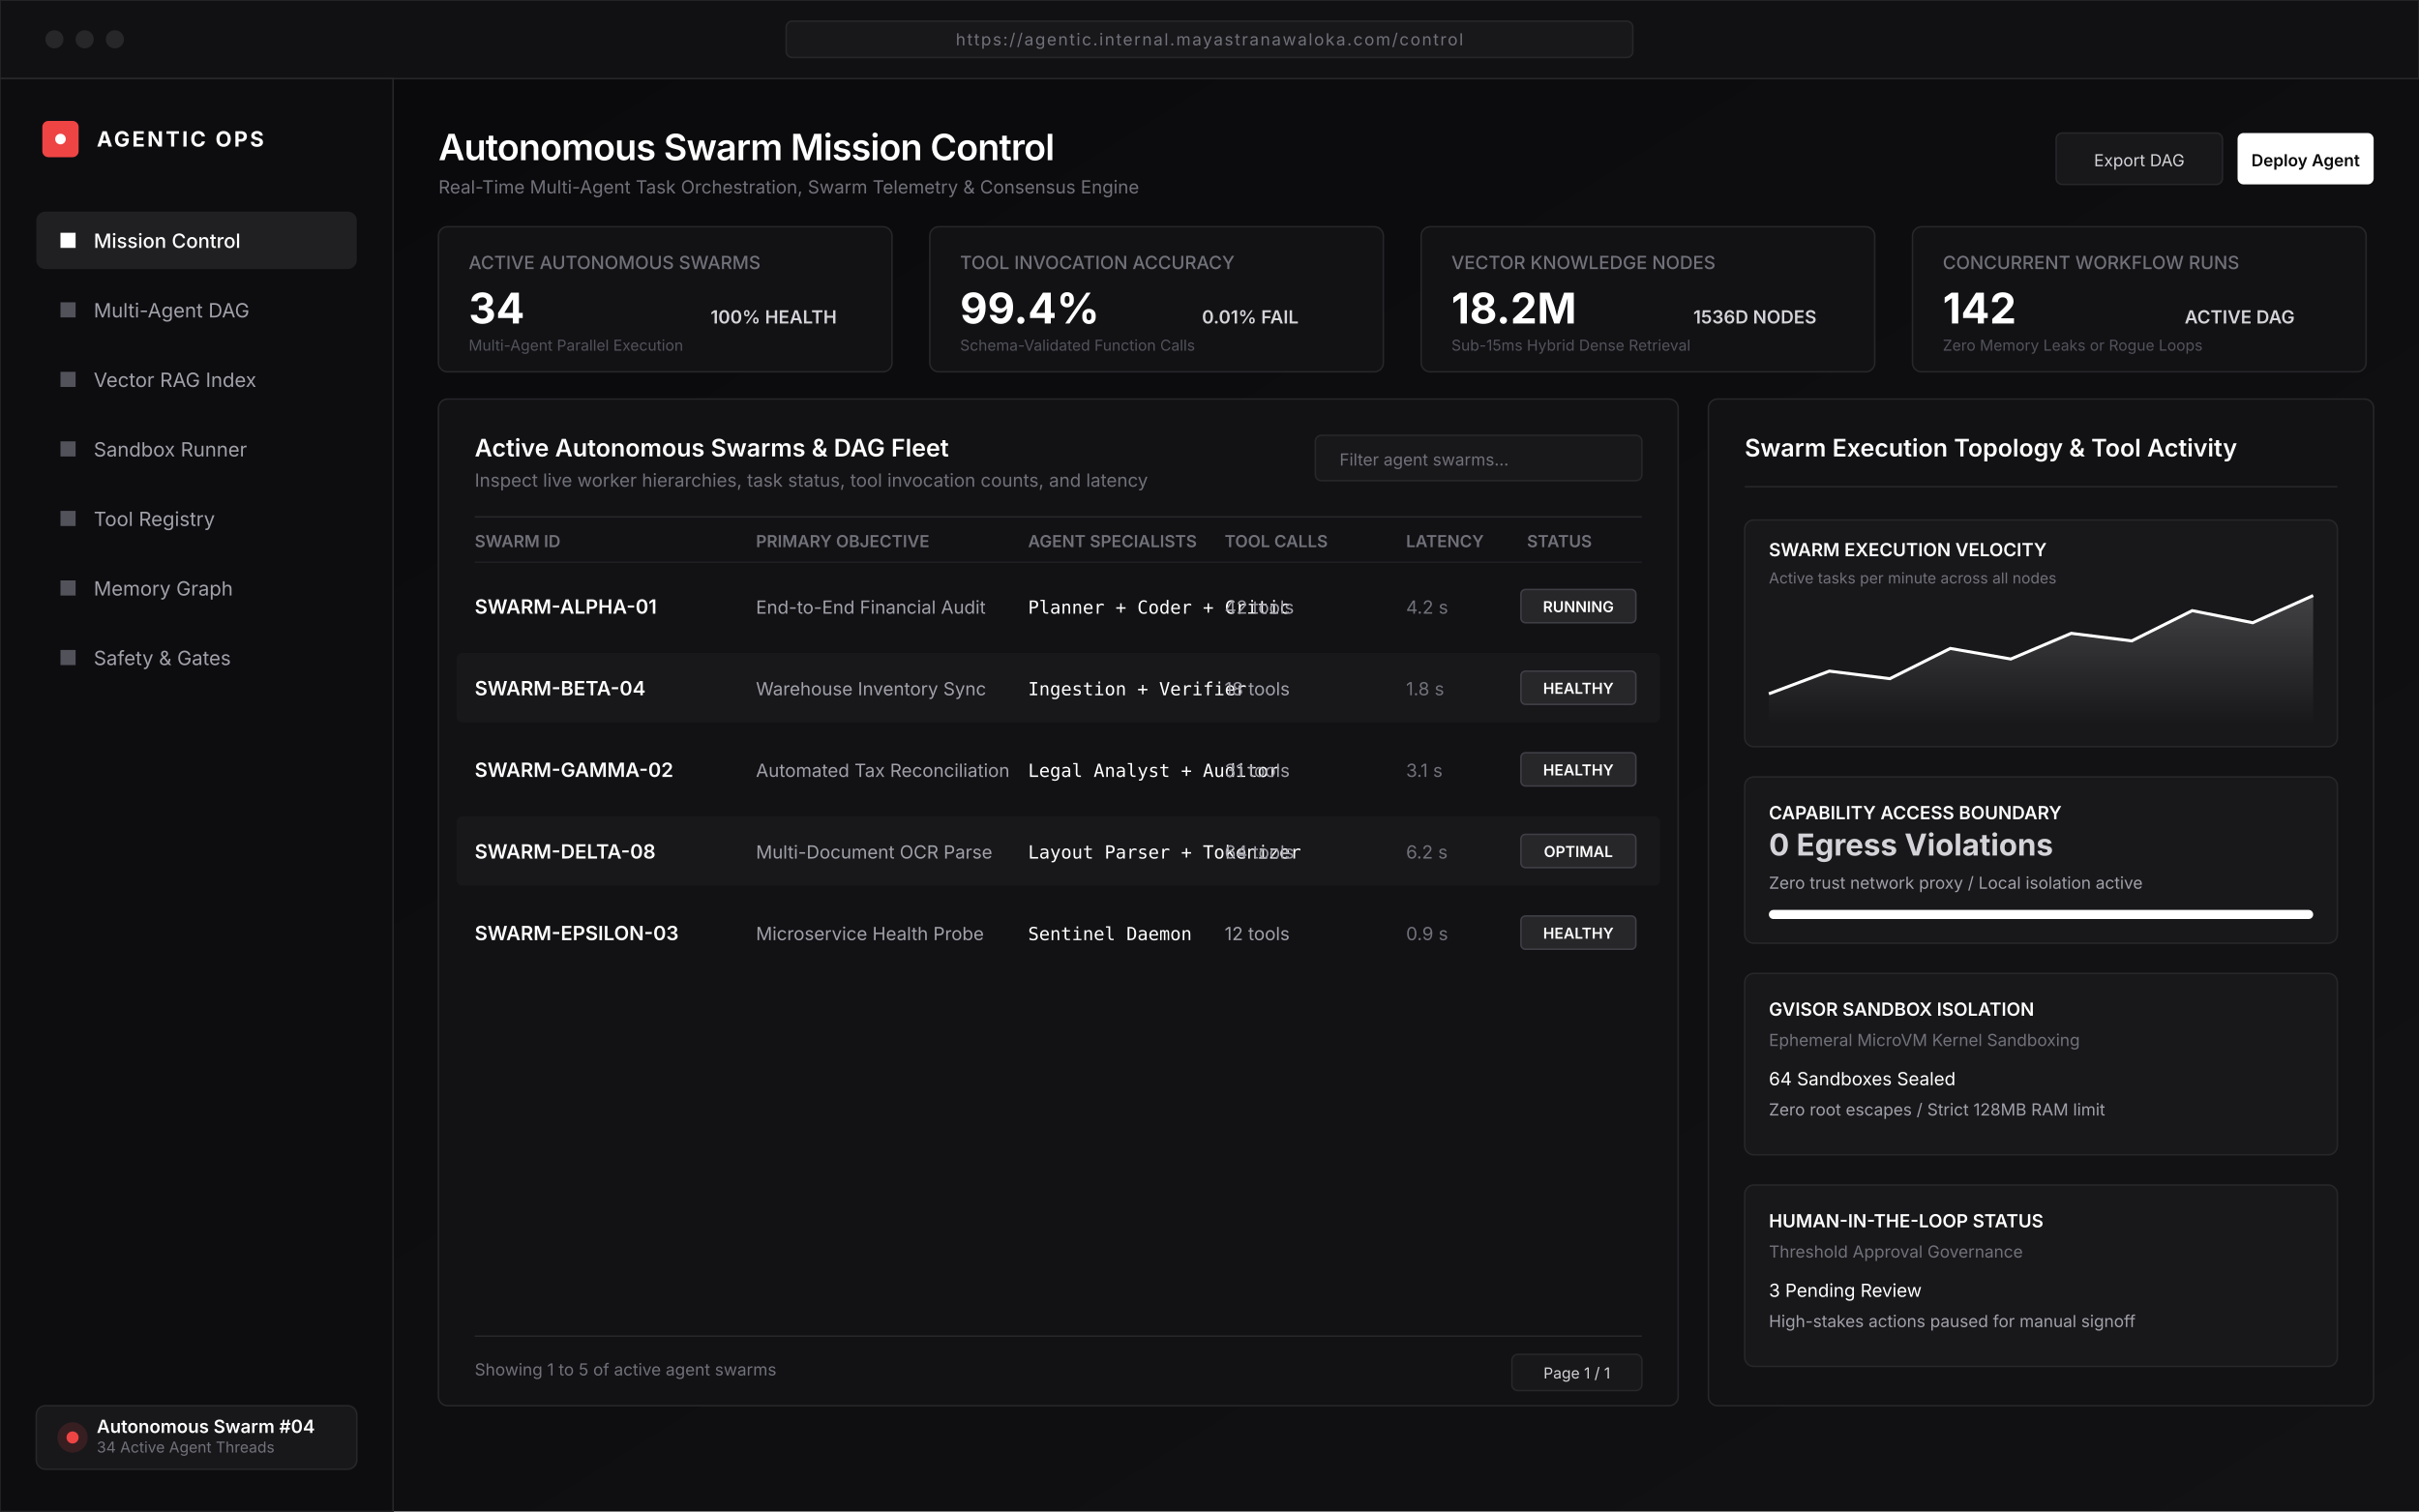
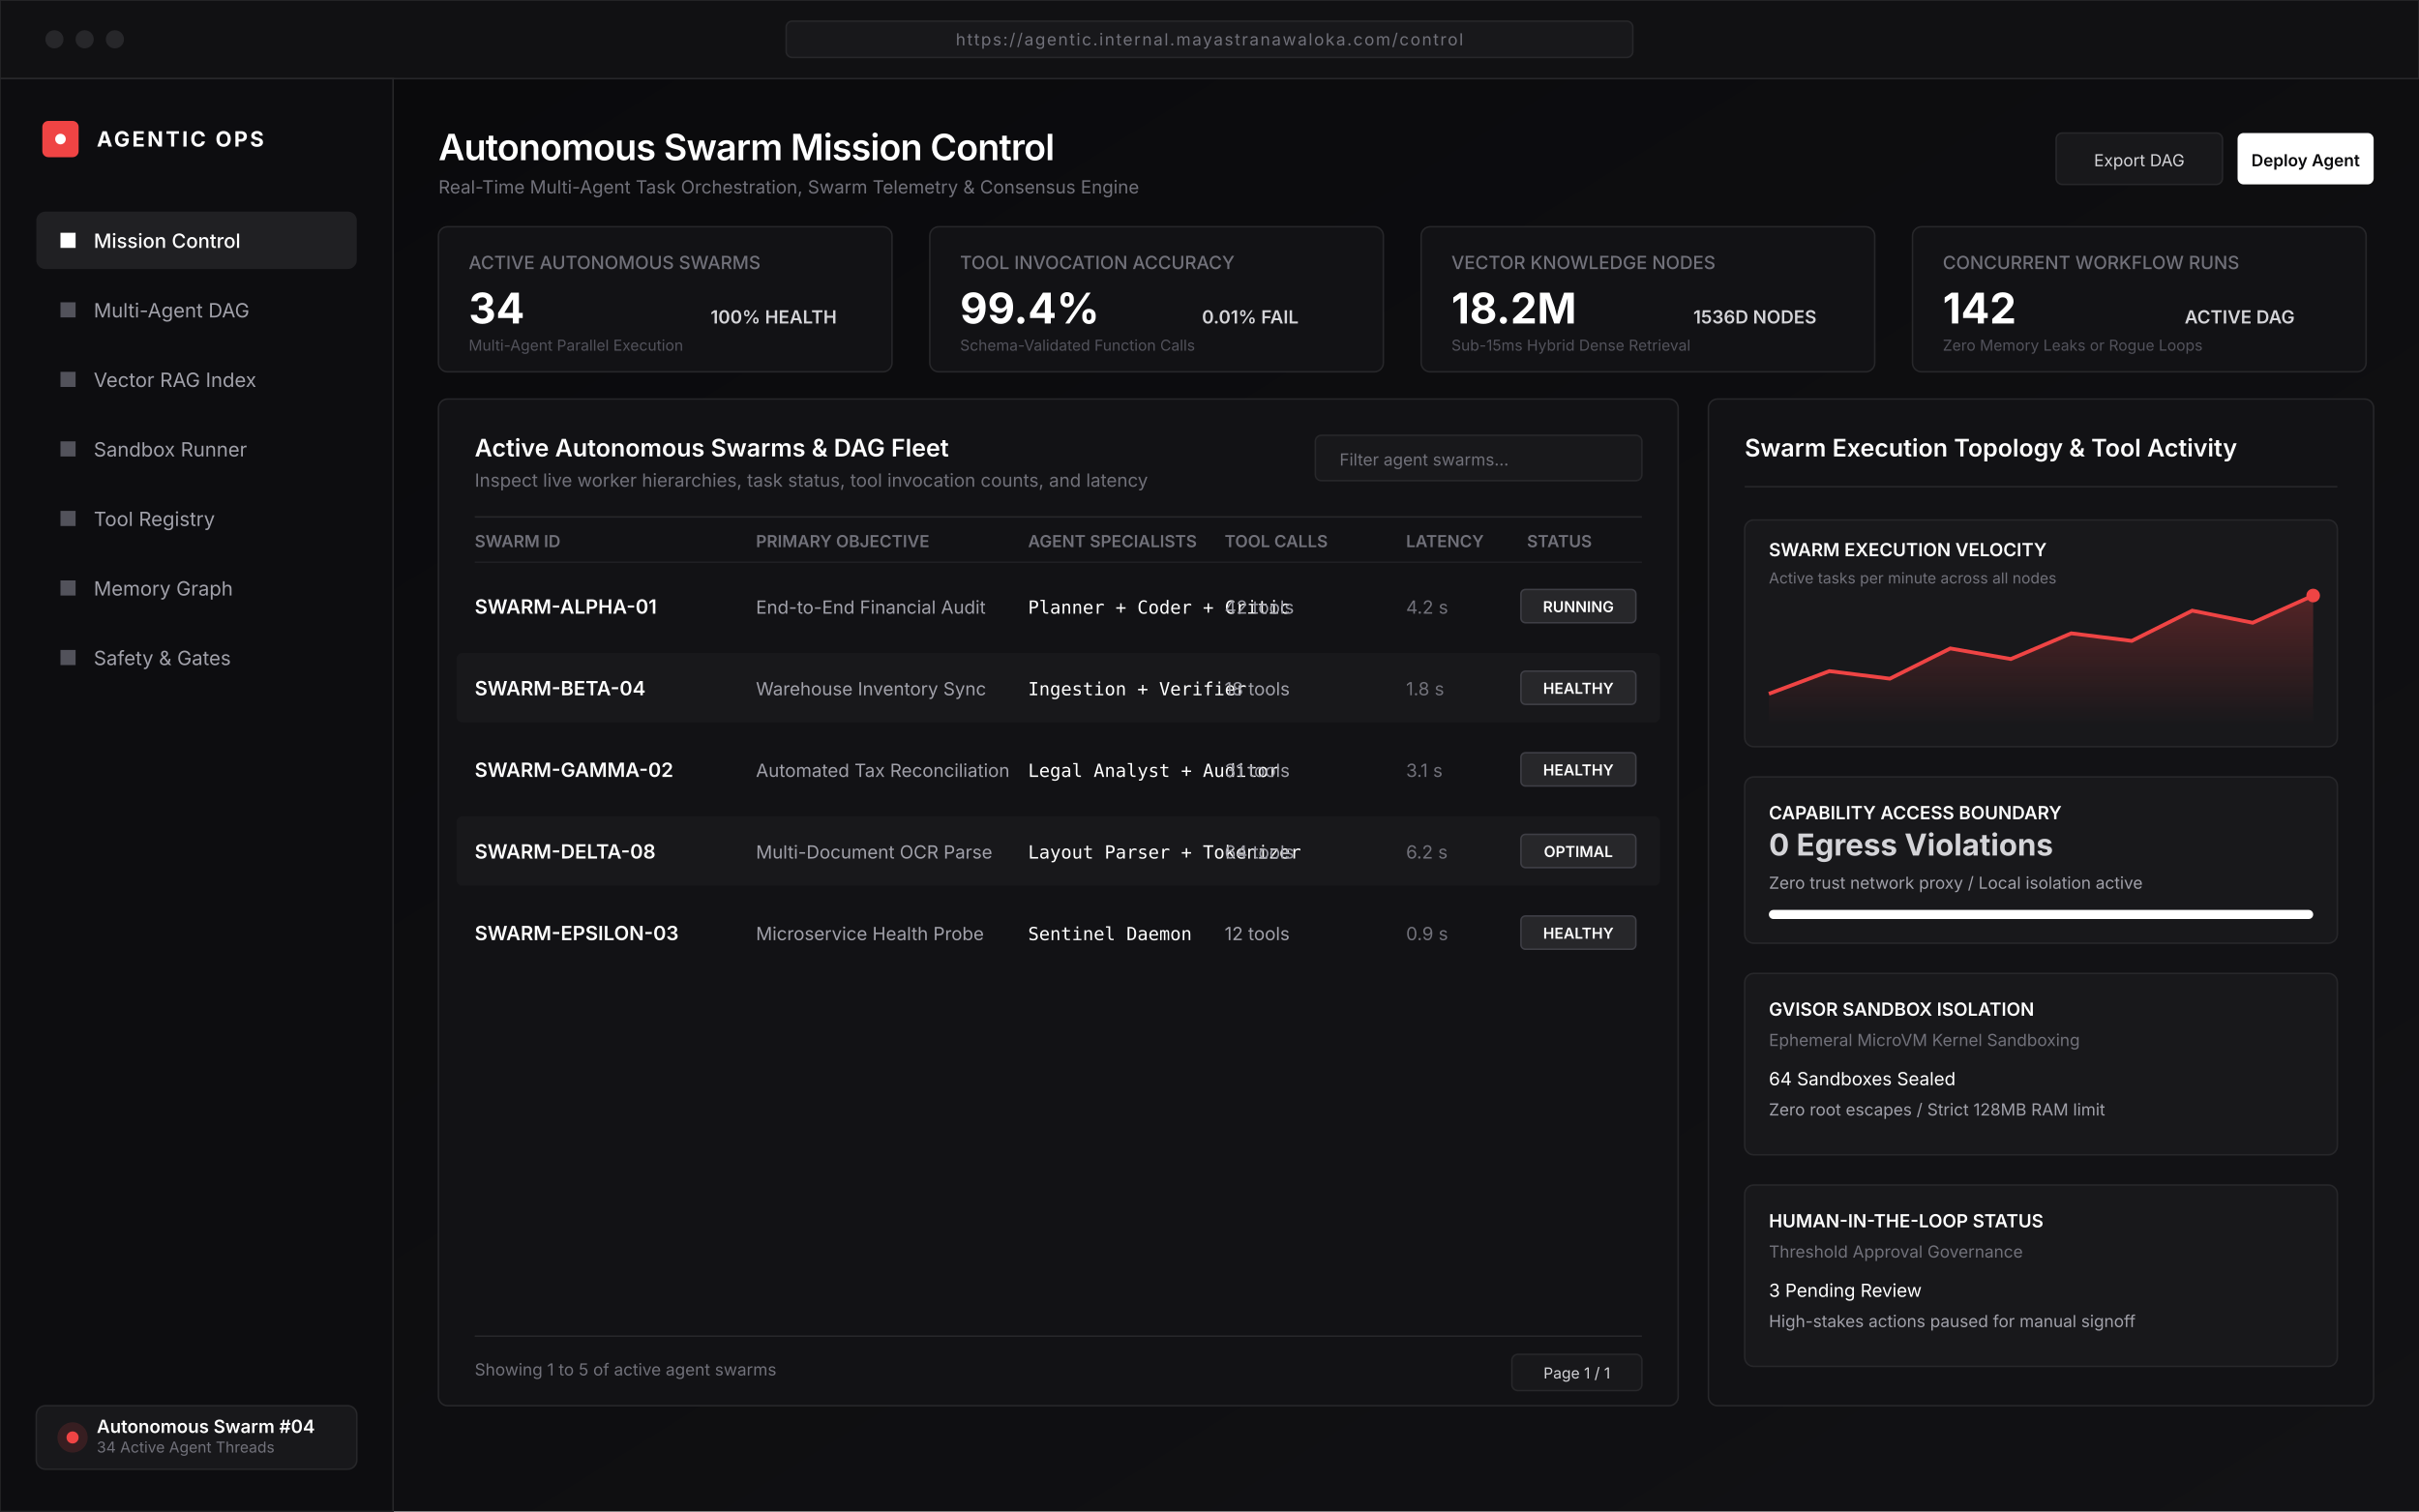
<svg xmlns="http://www.w3.org/2000/svg" viewBox="0 0 1600 1000" width="1600" height="1000">
  <defs>
    <linearGradient id="bgGlow" x1="0" y1="0" x2="1" y2="1">
      <stop offset="0%" stop-color="#09090b" />
      <stop offset="100%" stop-color="#121215" />
    </linearGradient>
    <linearGradient id="monoGrad" x1="0" y1="0" x2="0" y2="1">
      <stop offset="0%" stop-color="#ffffff" stop-opacity="0.18" />
      <stop offset="100%" stop-color="#ffffff" stop-opacity="0.0" />
+     </linearGradient>
+     <linearGradient id="chartGrad" x1="0" y1="0" x2="0" y2="1">
+       <stop offset="0%" stop-color="#ef4444" stop-opacity="0.28" />
+       <stop offset="100%" stop-color="#ef4444" stop-opacity="0.0" />
    </linearGradient>
  </defs>
  <rect width="1600" height="1000" fill="url(#bgGlow)" />
  <rect width="1600" height="52" fill="#111113" stroke="#27272a" stroke-width="1" />
  <circle cx="36" cy="26" r="6" fill="#27272a" />
  <circle cx="56" cy="26" r="6" fill="#27272a" />
  <circle cx="76" cy="26" r="6" fill="#27272a" />
  <rect x="520" y="14" width="560" height="24" rx="4" fill="#18181b" stroke="#27272a" stroke-width="1" />
  <text x="800" y="30" fill="#71717a" font-family="-apple-system, BlinkMacSystemFont, sans-serif" font-size="11" text-anchor="middle" letter-spacing="1">https://agentic.internal.mayastranawaloka.com/control</text>
  <rect x="0" y="52" width="260" height="948" fill="#0d0d10" stroke="#27272a" stroke-width="1" />
  <rect x="28" y="80" width="24" height="24" rx="4" fill="#ef4444" />
  <circle cx="40" cy="92" r="3.5" fill="#fefefe" />
  <text x="64" y="97" fill="#ffffff" font-family="-apple-system, BlinkMacSystemFont, sans-serif" font-size="14" font-weight="700" letter-spacing="1.5">AGENTIC OPS</text>
  <g transform="translate(24, 140)">
    <rect x="0" y="0" width="212" height="38" rx="6" fill="#ffffff" fill-opacity="0.08" />
    <rect x="16" y="14" width="10" height="10" fill="#ffffff" />
    <text x="38" y="24" fill="#ffffff" font-family="-apple-system, BlinkMacSystemFont, sans-serif" font-size="13" font-weight="500">Mission Control</text>
    <rect x="16" y="60" width="10" height="10" fill="#52525b" />
    <text x="38" y="70" fill="#a1a1aa" font-family="-apple-system, BlinkMacSystemFont, sans-serif" font-size="13">Multi-Agent DAG</text>
    <rect x="16" y="106" width="10" height="10" fill="#52525b" />
    <text x="38" y="116" fill="#a1a1aa" font-family="-apple-system, BlinkMacSystemFont, sans-serif" font-size="13">Vector RAG Index</text>
    <rect x="16" y="152" width="10" height="10" fill="#52525b" />
    <text x="38" y="162" fill="#a1a1aa" font-family="-apple-system, BlinkMacSystemFont, sans-serif" font-size="13">Sandbox Runner</text>
    <rect x="16" y="198" width="10" height="10" fill="#52525b" />
    <text x="38" y="208" fill="#a1a1aa" font-family="-apple-system, BlinkMacSystemFont, sans-serif" font-size="13">Tool Registry</text>
    <rect x="16" y="244" width="10" height="10" fill="#52525b" />
    <text x="38" y="254" fill="#a1a1aa" font-family="-apple-system, BlinkMacSystemFont, sans-serif" font-size="13">Memory Graph</text>
    <rect x="16" y="290" width="10" height="10" fill="#52525b" />
    <text x="38" y="300" fill="#a1a1aa" font-family="-apple-system, BlinkMacSystemFont, sans-serif" font-size="13">Safety &amp; Gates</text>
  </g>
  <rect x="24" y="930" width="212" height="42" rx="6" fill="#18181b" stroke="#27272a" stroke-width="1" />
  <circle cx="48" cy="951" r="10" fill="#ef4444" fill-opacity="0.15" />
  <circle cx="48" cy="951" r="4" fill="#ef4444" />
  <text x="64" y="948" fill="#ffffff" font-family="-apple-system, BlinkMacSystemFont, sans-serif" font-size="12" font-weight="600">Autonomous Swarm #04</text>
  <text x="64" y="961" fill="#71717a" font-family="-apple-system, BlinkMacSystemFont, sans-serif" font-size="10">34 Active Agent Threads</text>
  <g transform="translate(290, 80)">
    <text x="0" y="26" fill="#ffffff" font-family="-apple-system, BlinkMacSystemFont, sans-serif" font-size="24" font-weight="600" letter-spacing="-0.5">Autonomous Swarm Mission Control</text>
    <text x="0" y="48" fill="#71717a" font-family="-apple-system, BlinkMacSystemFont, sans-serif" font-size="12">Real-Time Multi-Agent Task Orchestration, Swarm Telemetry &amp; Consensus Engine</text>
    <rect x="1070" y="8" width="110" height="34" rx="4" fill="#18181b" stroke="#27272a" stroke-width="1" />
    <text x="1125" y="30" fill="#d4d4d8" font-family="-apple-system, BlinkMacSystemFont, sans-serif" font-size="11" text-anchor="middle">Export DAG</text>
    <rect x="1190" y="8" width="90" height="34" rx="4" fill="#ffffff" />
    <text x="1235" y="30" fill="#09090b" font-family="-apple-system, BlinkMacSystemFont, sans-serif" font-size="11" font-weight="600" text-anchor="middle">Deploy Agent</text>
  </g>
  <g transform="translate(290, 150)">
    <g transform="translate(0, 0)">
      <rect x="0" y="0" width="300" height="96" rx="6" fill="#121215" stroke="#27272a" stroke-width="1" />
      <text x="20" y="28" fill="#71717a" font-family="-apple-system, BlinkMacSystemFont, sans-serif" font-size="12" font-weight="500">ACTIVE AUTONOMOUS SWARMS</text>
      <text x="20" y="64" fill="#ffffff" font-family="-apple-system, BlinkMacSystemFont, sans-serif" font-size="28" font-weight="700">34</text>
      <text x="180" y="64" fill="#d4d4d8" font-family="-apple-system, BlinkMacSystemFont, sans-serif" font-size="12" font-weight="600">100% HEALTH</text>
      <text x="20" y="82" fill="#52525b" font-family="-apple-system, BlinkMacSystemFont, sans-serif" font-size="10">Multi-Agent Parallel Execution</text>
      <rect x="325" y="0" width="300" height="96" rx="6" fill="#121215" stroke="#27272a" stroke-width="1" />
      <text x="345" y="28" fill="#71717a" font-family="-apple-system, BlinkMacSystemFont, sans-serif" font-size="12" font-weight="500">TOOL INVOCATION ACCURACY</text>
      <text x="345" y="64" fill="#ffffff" font-family="-apple-system, BlinkMacSystemFont, sans-serif" font-size="28" font-weight="700">99.4%</text>
      <text x="505" y="64" fill="#d4d4d8" font-family="-apple-system, BlinkMacSystemFont, sans-serif" font-size="12" font-weight="600">0.01% FAIL</text>
      <text x="345" y="82" fill="#52525b" font-family="-apple-system, BlinkMacSystemFont, sans-serif" font-size="10">Schema-Validated Function Calls</text>
      <rect x="650" y="0" width="300" height="96" rx="6" fill="#121215" stroke="#27272a" stroke-width="1" />
      <text x="670" y="28" fill="#71717a" font-family="-apple-system, BlinkMacSystemFont, sans-serif" font-size="12" font-weight="500">VECTOR KNOWLEDGE NODES</text>
      <text x="670" y="64" fill="#ffffff" font-family="-apple-system, BlinkMacSystemFont, sans-serif" font-size="28" font-weight="700">18.2M</text>
      <text x="830" y="64" fill="#d4d4d8" font-family="-apple-system, BlinkMacSystemFont, sans-serif" font-size="12" font-weight="600">1536D NODES</text>
      <text x="670" y="82" fill="#52525b" font-family="-apple-system, BlinkMacSystemFont, sans-serif" font-size="10">Sub-15ms Hybrid Dense Retrieval</text>
      <rect x="975" y="0" width="300" height="96" rx="6" fill="#121215" stroke="#27272a" stroke-width="1" />
      <text x="995" y="28" fill="#71717a" font-family="-apple-system, BlinkMacSystemFont, sans-serif" font-size="12" font-weight="500">CONCURRENT WORKFLOW RUNS</text>
      <text x="995" y="64" fill="#ffffff" font-family="-apple-system, BlinkMacSystemFont, sans-serif" font-size="28" font-weight="700">142</text>
      <text x="1155" y="64" fill="#d4d4d8" font-family="-apple-system, BlinkMacSystemFont, sans-serif" font-size="12" font-weight="600">ACTIVE DAG</text>
      <text x="995" y="82" fill="#52525b" font-family="-apple-system, BlinkMacSystemFont, sans-serif" font-size="10">Zero Memory Leaks or Rogue Loops</text>
    </g>
    <g transform="translate(0, 114)">
      <rect width="820" height="666" rx="6" fill="#121215" stroke="#27272a" stroke-width="1" />
      <text x="24" y="38" fill="#ffffff" font-family="-apple-system, BlinkMacSystemFont, sans-serif" font-size="16" font-weight="600">Active Autonomous Swarms &amp; DAG Fleet</text>
      <text x="24" y="58" fill="#71717a" font-family="-apple-system, BlinkMacSystemFont, sans-serif" font-size="12">Inspect live worker hierarchies, task status, tool invocation counts, and latency</text>
      <rect x="580" y="24" width="216" height="30" rx="4" fill="#18181b" stroke="#27272a" stroke-width="1" />
      <text x="596" y="44" fill="#71717a" font-family="-apple-system, BlinkMacSystemFont, sans-serif" font-size="11">Filter agent swarms...</text>
      <line x1="24" y1="78" x2="796" y2="78" stroke="#27272a" stroke-width="1" />
      <text x="24" y="98" fill="#71717a" font-family="-apple-system, BlinkMacSystemFont, sans-serif" font-size="11" font-weight="600">SWARM ID</text>
      <text x="210" y="98" fill="#71717a" font-family="-apple-system, BlinkMacSystemFont, sans-serif" font-size="11" font-weight="600">PRIMARY OBJECTIVE</text>
      <text x="390" y="98" fill="#71717a" font-family="-apple-system, BlinkMacSystemFont, sans-serif" font-size="11" font-weight="600">AGENT SPECIALISTS</text>
      <text x="520" y="98" fill="#71717a" font-family="-apple-system, BlinkMacSystemFont, sans-serif" font-size="11" font-weight="600">TOOL CALLS</text>
      <text x="640" y="98" fill="#71717a" font-family="-apple-system, BlinkMacSystemFont, sans-serif" font-size="11" font-weight="600">LATENCY</text>
      <text x="720" y="98" fill="#71717a" font-family="-apple-system, BlinkMacSystemFont, sans-serif" font-size="11" font-weight="600">STATUS</text>
      <line x1="24" y1="108" x2="796" y2="108" stroke="#1f1f23" stroke-width="1" />
      <rect x="12" y="114" width="796" height="46" rx="4" fill="#121215" />
      <text x="24" y="142" fill="#ffffff" font-family="-apple-system, BlinkMacSystemFont, sans-serif" font-size="13" font-weight="600">SWARM-ALPHA-01</text>
      <text x="210" y="142" fill="#a1a1aa" font-family="-apple-system, BlinkMacSystemFont, sans-serif" font-size="12">End-to-End Financial Audit</text>
      <text x="390" y="142" fill="#ffffff" font-family="monospace" font-size="12">Planner + Coder + Critic</text>
      <text x="520" y="142" fill="#a1a1aa" font-family="-apple-system, BlinkMacSystemFont, sans-serif" font-size="12">42 tools</text>
      <text x="640" y="142" fill="#71717a" font-family="-apple-system, BlinkMacSystemFont, sans-serif" font-size="12">4.2 s</text>
      <rect x="716" y="126" width="76" height="22" rx="3" fill="#27272a" stroke="#3f3f46" stroke-width="1" />
      <text x="754" y="141" fill="#ffffff" font-family="-apple-system, BlinkMacSystemFont, sans-serif" font-size="10" font-weight="600" text-anchor="middle">RUNNING</text>
      <rect x="12" y="168" width="796" height="46" rx="4" fill="#18181b" />
      <text x="24" y="196" fill="#ffffff" font-family="-apple-system, BlinkMacSystemFont, sans-serif" font-size="13" font-weight="600">SWARM-BETA-04</text>
      <text x="210" y="196" fill="#a1a1aa" font-family="-apple-system, BlinkMacSystemFont, sans-serif" font-size="12">Warehouse Inventory Sync</text>
      <text x="390" y="196" fill="#ffffff" font-family="monospace" font-size="12">Ingestion + Verifier</text>
      <text x="520" y="196" fill="#a1a1aa" font-family="-apple-system, BlinkMacSystemFont, sans-serif" font-size="12">18 tools</text>
      <text x="640" y="196" fill="#71717a" font-family="-apple-system, BlinkMacSystemFont, sans-serif" font-size="12">1.8 s</text>
      <rect x="716" y="180" width="76" height="22" rx="3" fill="#27272a" stroke="#3f3f46" stroke-width="1" />
      <text x="754" y="195" fill="#ffffff" font-family="-apple-system, BlinkMacSystemFont, sans-serif" font-size="10" font-weight="600" text-anchor="middle">HEALTHY</text>
      <rect x="12" y="222" width="796" height="46" rx="4" fill="#121215" />
      <text x="24" y="250" fill="#ffffff" font-family="-apple-system, BlinkMacSystemFont, sans-serif" font-size="13" font-weight="600">SWARM-GAMMA-02</text>
      <text x="210" y="250" fill="#a1a1aa" font-family="-apple-system, BlinkMacSystemFont, sans-serif" font-size="12">Automated Tax Reconciliation</text>
      <text x="390" y="250" fill="#ffffff" font-family="monospace" font-size="12">Legal Analyst + Auditor</text>
      <text x="520" y="250" fill="#a1a1aa" font-family="-apple-system, BlinkMacSystemFont, sans-serif" font-size="12">31 tools</text>
      <text x="640" y="250" fill="#71717a" font-family="-apple-system, BlinkMacSystemFont, sans-serif" font-size="12">3.1 s</text>
      <rect x="716" y="234" width="76" height="22" rx="3" fill="#27272a" stroke="#3f3f46" stroke-width="1" />
      <text x="754" y="249" fill="#ffffff" font-family="-apple-system, BlinkMacSystemFont, sans-serif" font-size="10" font-weight="600" text-anchor="middle">HEALTHY</text>
      <rect x="12" y="276" width="796" height="46" rx="4" fill="#18181b" />
      <text x="24" y="304" fill="#ffffff" font-family="-apple-system, BlinkMacSystemFont, sans-serif" font-size="13" font-weight="600">SWARM-DELTA-08</text>
      <text x="210" y="304" fill="#a1a1aa" font-family="-apple-system, BlinkMacSystemFont, sans-serif" font-size="12">Multi-Document OCR Parse</text>
      <text x="390" y="304" fill="#ffffff" font-family="monospace" font-size="12">Layout Parser + Tokenizer</text>
      <text x="520" y="304" fill="#a1a1aa" font-family="-apple-system, BlinkMacSystemFont, sans-serif" font-size="12">64 tools</text>
      <text x="640" y="304" fill="#71717a" font-family="-apple-system, BlinkMacSystemFont, sans-serif" font-size="12">6.2 s</text>
      <rect x="716" y="288" width="76" height="22" rx="3" fill="#27272a" stroke="#3f3f46" stroke-width="1" />
      <text x="754" y="303" fill="#ffffff" font-family="-apple-system, BlinkMacSystemFont, sans-serif" font-size="10" font-weight="600" text-anchor="middle">OPTIMAL</text>
      <rect x="12" y="330" width="796" height="46" rx="4" fill="#121215" />
      <text x="24" y="358" fill="#ffffff" font-family="-apple-system, BlinkMacSystemFont, sans-serif" font-size="13" font-weight="600">SWARM-EPSILON-03</text>
      <text x="210" y="358" fill="#a1a1aa" font-family="-apple-system, BlinkMacSystemFont, sans-serif" font-size="12">Microservice Health Probe</text>
      <text x="390" y="358" fill="#ffffff" font-family="monospace" font-size="12">Sentinel Daemon</text>
      <text x="520" y="358" fill="#a1a1aa" font-family="-apple-system, BlinkMacSystemFont, sans-serif" font-size="12">12 tools</text>
      <text x="640" y="358" fill="#71717a" font-family="-apple-system, BlinkMacSystemFont, sans-serif" font-size="12">0.9 s</text>
      <rect x="716" y="342" width="76" height="22" rx="3" fill="#27272a" stroke="#3f3f46" stroke-width="1" />
      <text x="754" y="357" fill="#ffffff" font-family="-apple-system, BlinkMacSystemFont, sans-serif" font-size="10" font-weight="600" text-anchor="middle">HEALTHY</text>
      <line x1="24" y1="620" x2="796" y2="620" stroke="#27272a" stroke-width="1" />
      <text x="24" y="646" fill="#71717a" font-family="-apple-system, BlinkMacSystemFont, sans-serif" font-size="11">Showing 1 to 5 of active agent swarms</text>
      <rect x="710" y="632" width="86" height="24" rx="4" fill="#18181b" stroke="#27272a" stroke-width="1" />
      <text x="753" y="648" fill="#d4d4d8" font-family="-apple-system, BlinkMacSystemFont, sans-serif" font-size="10" text-anchor="middle">Page 1 / 1</text>
      <g transform="translate(840, 0)">
        <rect width="440" height="666" rx="6" fill="#121215" stroke="#27272a" stroke-width="1" />
        <text x="24" y="38" fill="#ffffff" font-family="-apple-system, BlinkMacSystemFont, sans-serif" font-size="16" font-weight="600">Swarm Execution Topology &amp; Tool Activity</text>
        <line x1="24" y1="58" x2="416" y2="58" stroke="#27272a" stroke-width="1" />
        <rect x="24" y="80" width="392" height="150" rx="6" fill="#18181b" stroke="#27272a" stroke-width="1" />
        <text x="40" y="104" fill="#ffffff" font-family="-apple-system, BlinkMacSystemFont, sans-serif" font-size="12" font-weight="600">SWARM EXECUTION VELOCITY</text>
        <text x="40" y="122" fill="#71717a" font-family="-apple-system, BlinkMacSystemFont, sans-serif" font-size="10">Active tasks per minute across all nodes</text>
-         <path d="M 40 195 L 80 180 L 120 185 L 160 165 L 200 172 L 240 155 L 280 160 L 320 140 L 360 148 L 400 130 L 400 215 L 40 215 Z" fill="url(#monoGrad)" />
-         <path d="M 40 195 L 80 180 L 120 185 L 160 165 L 200 172 L 240 155 L 280 160 L 320 140 L 360 148 L 400 130" fill="none" stroke="#ffffff" stroke-width="2" />
+         <path d="M 40 195 L 80 180 L 120 185 L 160 165 L 200 172 L 240 155 L 280 160 L 320 140 L 360 148 L 400 130 L 400 215 L 40 215 Z" fill="url(#chartGrad)" />
+         <path d="M 40 195 L 80 180 L 120 185 L 160 165 L 200 172 L 240 155 L 280 160 L 320 140 L 360 148 L 400 130" fill="none" stroke="#ef4444" stroke-width="2.5" />
+         <circle cx="400" cy="130" r="4.5" fill="#ef4444" />
        <g transform="translate(24, 250)">
          <rect width="392" height="110" rx="6" fill="#18181b" stroke="#27272a" stroke-width="1" />
          <text x="16" y="28" fill="#ffffff" font-family="-apple-system, BlinkMacSystemFont, sans-serif" font-size="12" font-weight="600">CAPABILITY ACCESS BOUNDARY</text>
          <text x="16" y="52" fill="#d4d4d8" font-family="-apple-system, BlinkMacSystemFont, sans-serif" font-size="20" font-weight="700">0 Egress Violations</text>
          <text x="16" y="74" fill="#a1a1aa" font-family="-apple-system, BlinkMacSystemFont, sans-serif" font-size="11">Zero trust network proxy / Local isolation active</text>
          <rect x="16" y="88" width="360" height="6" rx="3" fill="#27272a" />
          <rect x="16" y="88" width="360" height="6" rx="3" fill="#ffffff" />
        </g>
        <g transform="translate(24, 380)">
          <rect width="392" height="120" rx="6" fill="#18181b" stroke="#27272a" stroke-width="1" />
          <text x="16" y="28" fill="#ffffff" font-family="-apple-system, BlinkMacSystemFont, sans-serif" font-size="12" font-weight="600">GVISOR SANDBOX ISOLATION</text>
          <text x="16" y="48" fill="#71717a" font-family="-apple-system, BlinkMacSystemFont, sans-serif" font-size="11">Ephemeral MicroVM Kernel Sandboxing</text>
          <text x="16" y="74" fill="#ffffff" font-family="-apple-system, BlinkMacSystemFont, sans-serif" font-size="12">64 Sandboxes Sealed</text>
          <text x="16" y="94" fill="#a1a1aa" font-family="-apple-system, BlinkMacSystemFont, sans-serif" font-size="11">Zero root escapes / Strict 128MB RAM limit</text>
        </g>
        <g transform="translate(24, 520)">
          <rect width="392" height="120" rx="6" fill="#18181b" stroke="#27272a" stroke-width="1" />
          <text x="16" y="28" fill="#ffffff" font-family="-apple-system, BlinkMacSystemFont, sans-serif" font-size="12" font-weight="600">HUMAN-IN-THE-LOOP STATUS</text>
          <text x="16" y="48" fill="#71717a" font-family="-apple-system, BlinkMacSystemFont, sans-serif" font-size="11">Threshold Approval Governance</text>
          <text x="16" y="74" fill="#ffffff" font-family="-apple-system, BlinkMacSystemFont, sans-serif" font-size="12">3 Pending Review</text>
          <text x="16" y="94" fill="#a1a1aa" font-family="-apple-system, BlinkMacSystemFont, sans-serif" font-size="11">High-stakes actions paused for manual signoff</text>
        </g>
      </g>
    </g>
  </g>
</svg>
